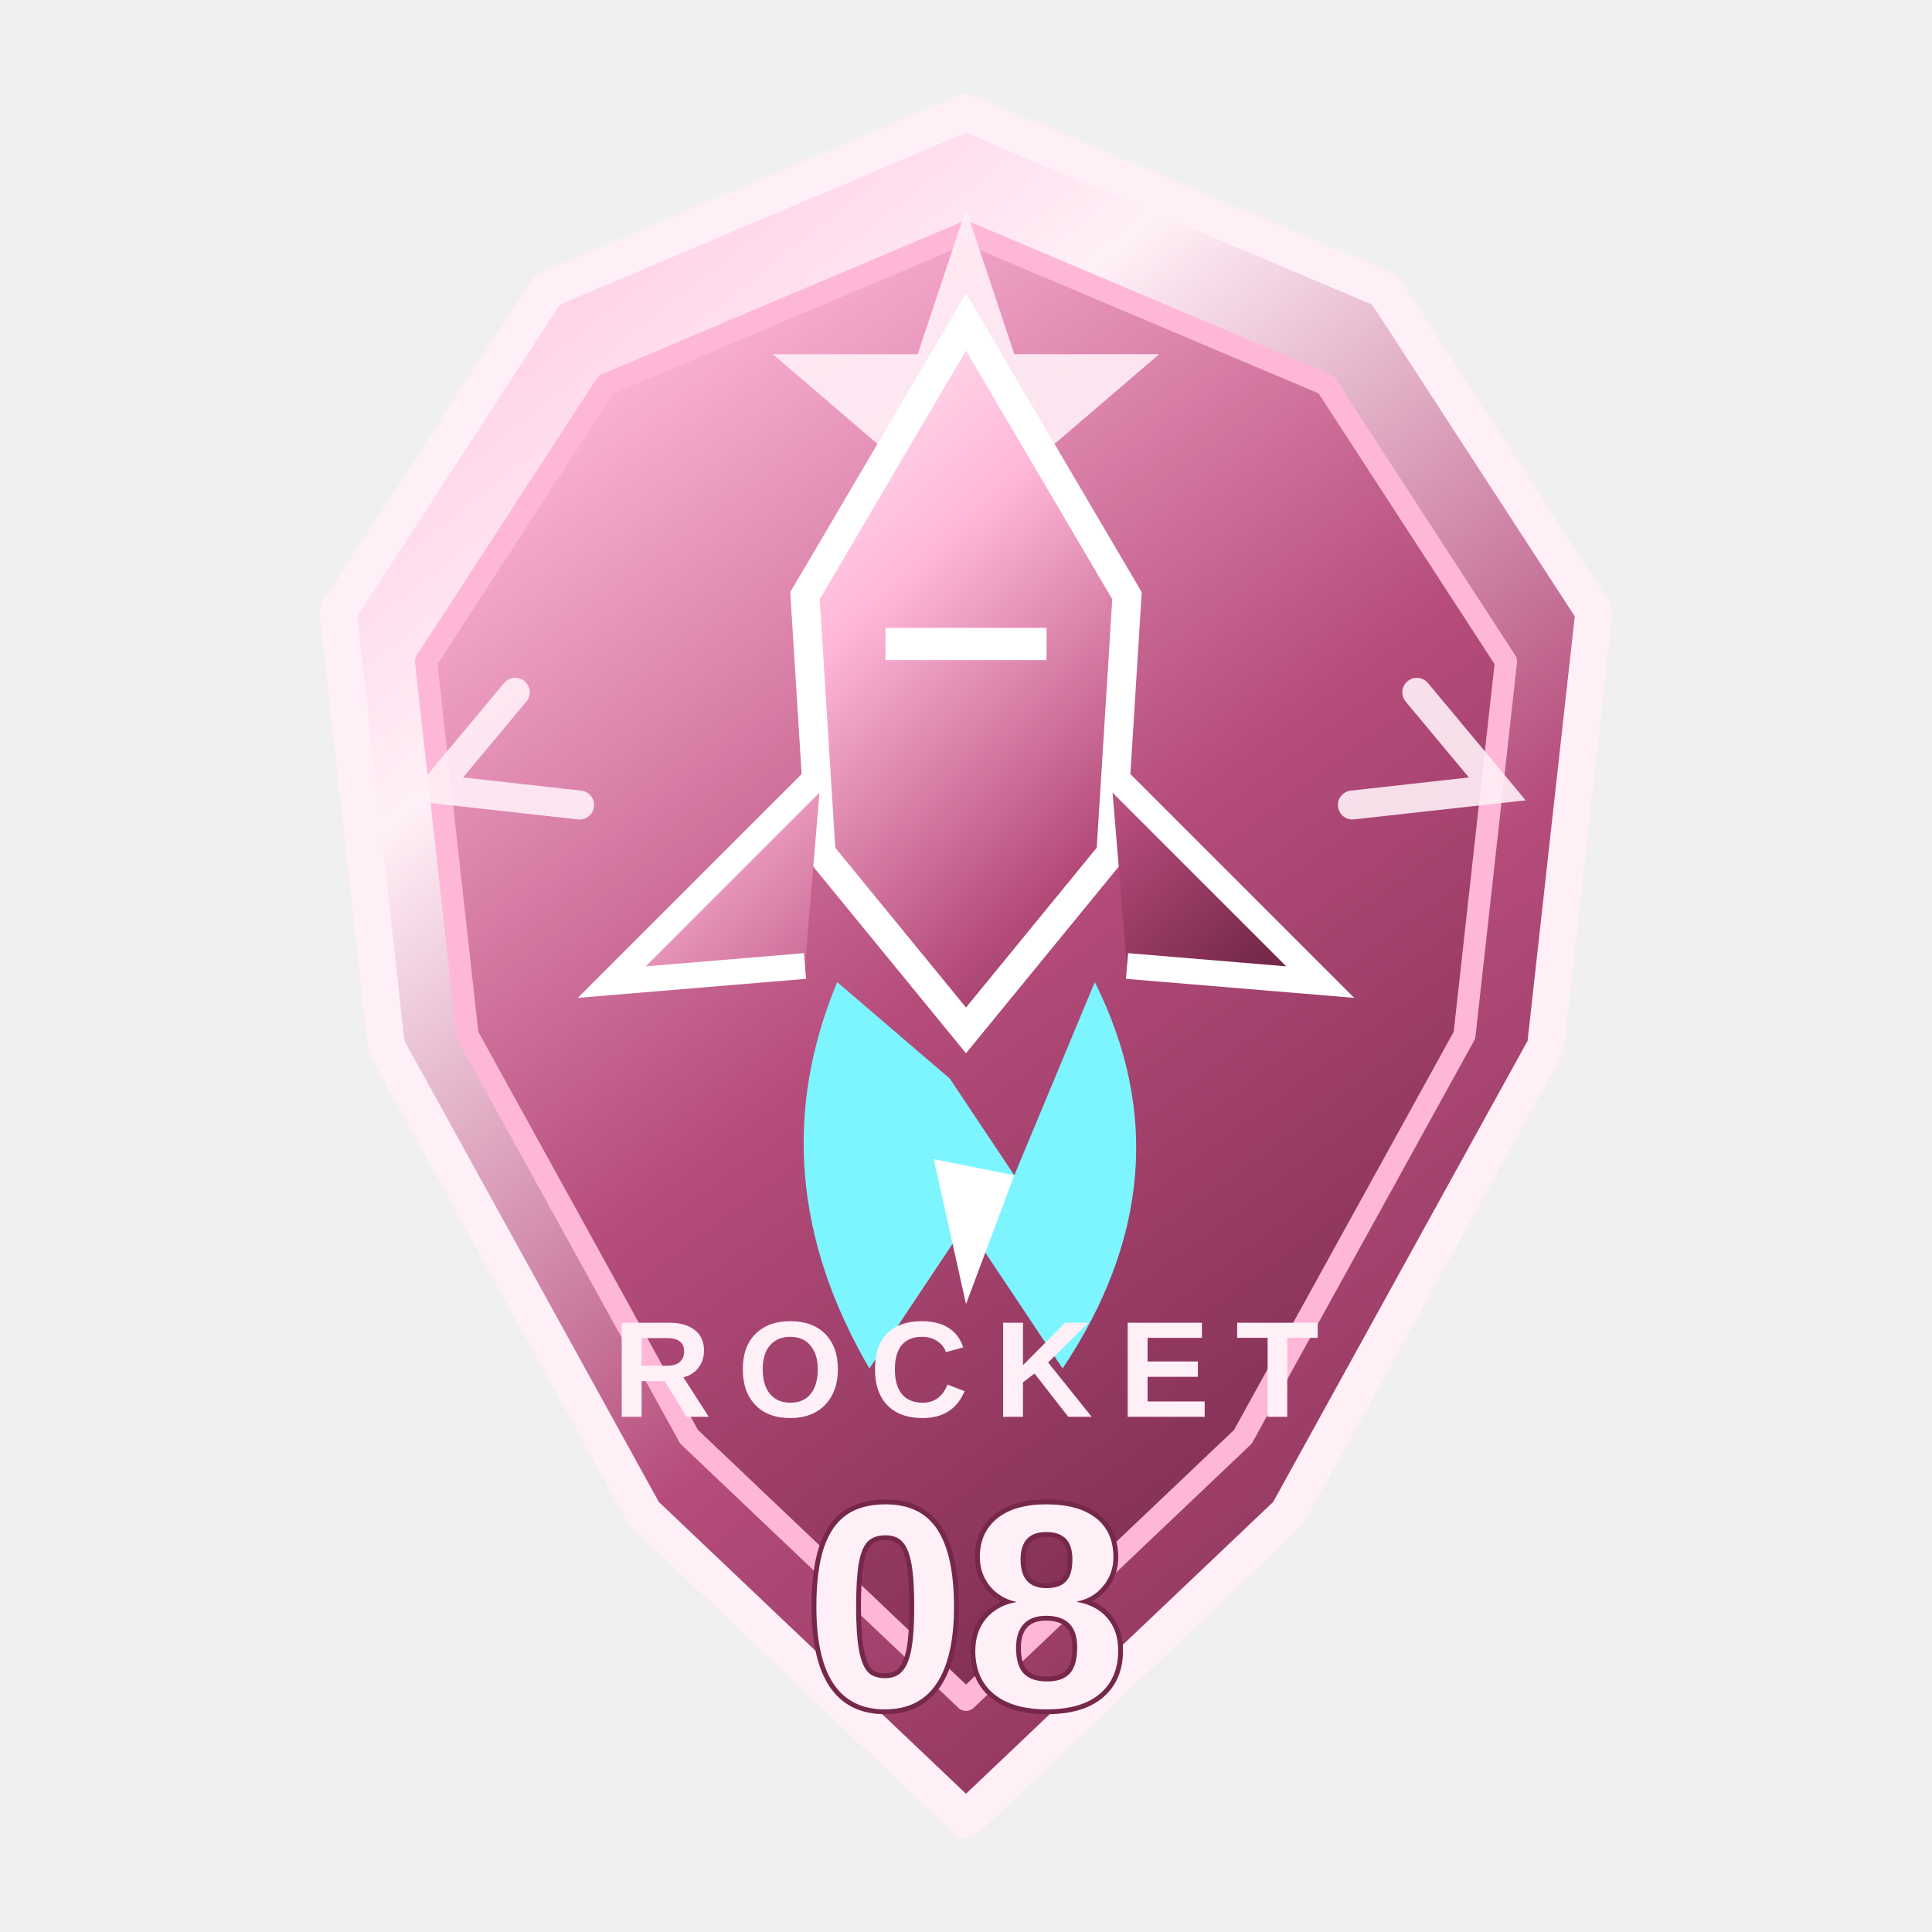
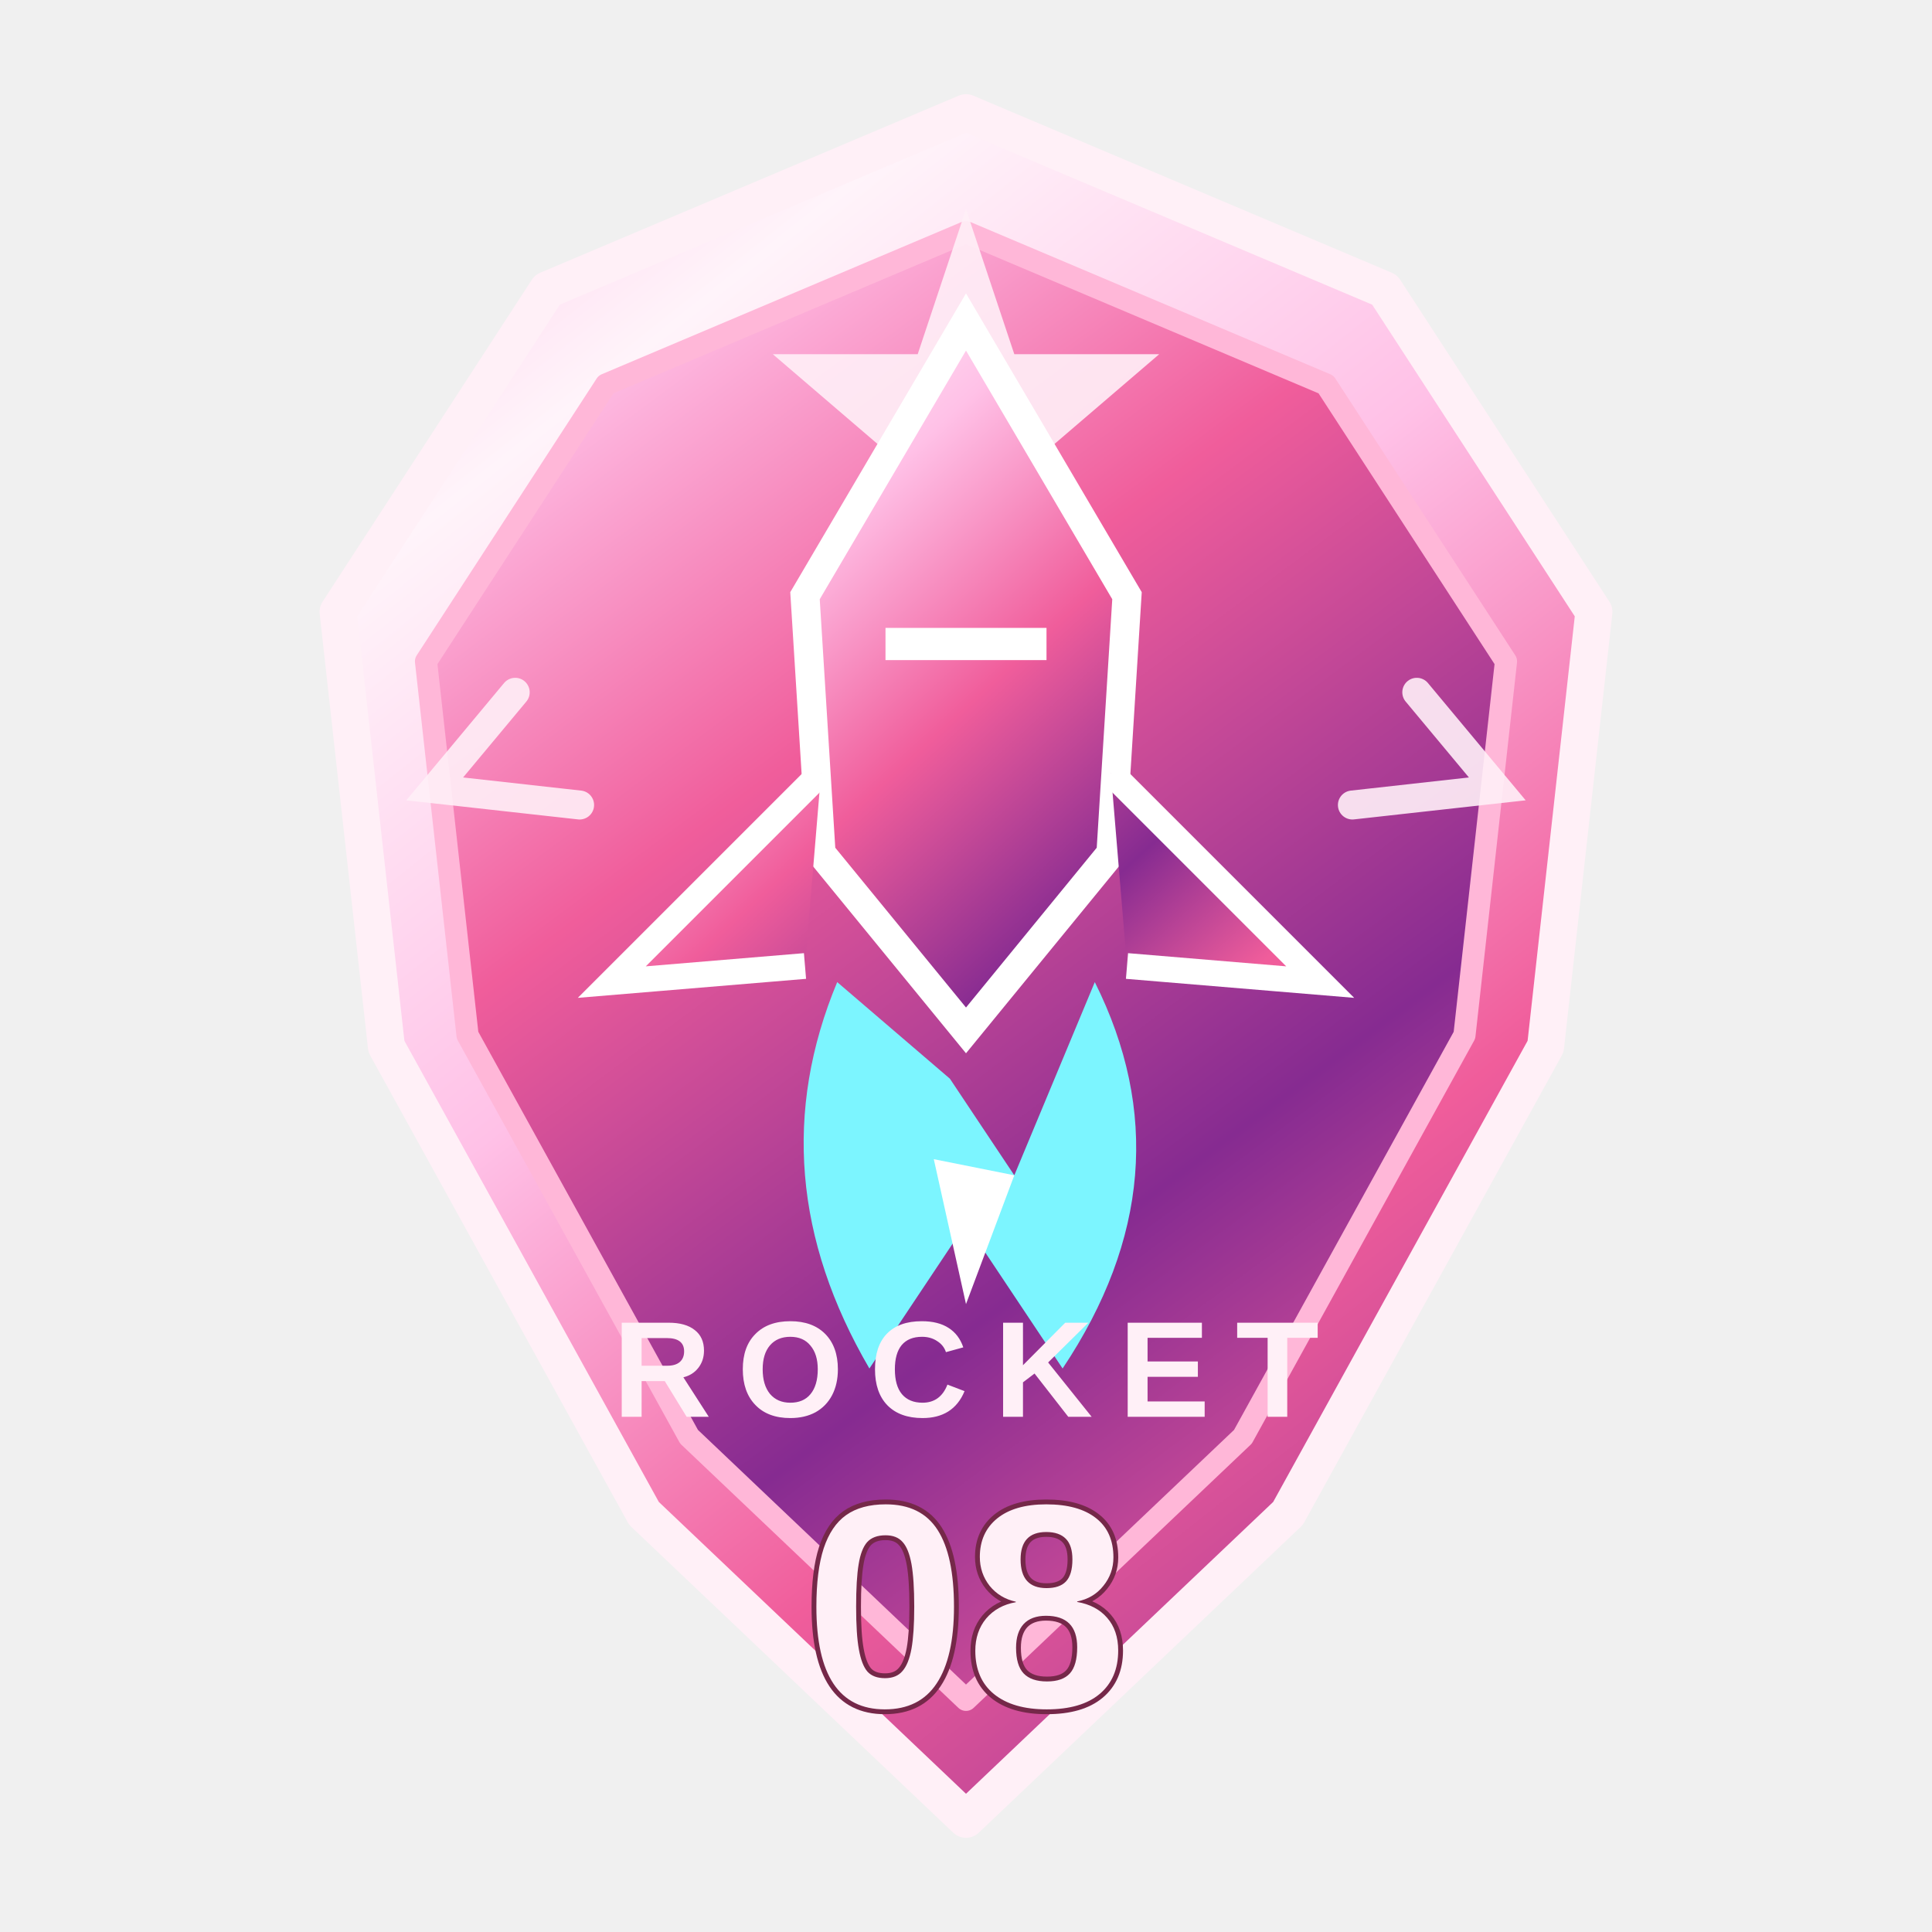
<svg xmlns="http://www.w3.org/2000/svg" width="120" height="120" viewBox="0 0 120 120" fill="none">
  <defs>
    <linearGradient id="metal" x1="18" y1="8" x2="102" y2="114" gradientUnits="userSpaceOnUse">
-       <stop stop-color="#FFB7D8" />
-       <stop offset=".28" stop-color="#FFF0F7" />
-       <stop offset=".6" stop-color="#B54C7C" />
-       <stop offset="1" stop-color="#752849" />
+       <stop stop-color="#FFC1E7" />
+       <stop offset=".18" stop-color="#FFF4FA" />
+       <stop offset=".42" stop-color="#FFC1E7" />
+       <stop offset=".68" stop-color="#F05D9B" />
+       <stop offset="1" stop-color="#862B91" />
    </linearGradient>
    <linearGradient id="inner" x1="30" y1="18" x2="94" y2="104" gradientUnits="userSpaceOnUse">
-       <stop stop-color="#FFB7D8" />
-       <stop offset=".48" stop-color="#B54C7C" />
-       <stop offset="1" stop-color="#752849" />
+       <stop stop-color="#FFC1E7" />
+       <stop offset=".3" stop-color="#F05D9B" />
+       <stop offset=".68" stop-color="#862B91" />
+       <stop offset="1" stop-color="#F05D9B" />
    </linearGradient>
    <linearGradient id="rocketBody" x1="42" y1="25" x2="76" y2="62" gradientUnits="userSpaceOnUse">
-       <stop stop-color="#FFF0F7" />
-       <stop offset=".35" stop-color="#FFB7D8" />
-       <stop offset=".75" stop-color="#B54C7C" />
-       <stop offset="1" stop-color="#752849" />
+       <stop stop-color="#FFF4FA" />
+       <stop offset=".24" stop-color="#FFC1E7" />
+       <stop offset=".52" stop-color="#F05D9B" />
+       <stop offset=".8" stop-color="#862B91" />
+       <stop offset="1" stop-color="#F05D9B" />
    </linearGradient>
  </defs>
  <path d="M60 7 L86 18 L99 38 L96 65 L80 94 L60 113 L40 94 L24 65 L21 38 L34 18 Z" fill="url(#metal)" stroke="#FFF0F7" stroke-width="2.3" stroke-linejoin="round" />
  <path d="M60 7 L86 18 L99 38 L96 65 L80 94 L60 113 L40 94 L24 65 L21 38 L34 18 Z" transform="translate(60 60) scale(.86) translate(-60 -60)" fill="url(#inner)" stroke="#FFB7D8" stroke-width="1.6" stroke-linejoin="round" />
  <path d="M60 13 L63 22 L72 22 L65 28 L68 37 L60 32 L52 37 L55 28 L48 22 L57 22 Z" fill="#FFF0F7" opacity=".9" />
  <path d="M60 20 L70 37 L69 53 L60 64 L51 53 L50 37 Z" fill="url(#rocketBody)" stroke="#FFFFFF" stroke-width="1.8" />
  <path d="M51 48 L38 61 L50 60 M69 48 L82 61 L70 60" fill="url(#rocketBody)" stroke="#FFFFFF" stroke-width="1.6" />
  <path d="M55 40 H65" stroke="#FFFFFF" stroke-width="2" />
  <path d="M52 61 Q47 73 54 85 L60 76 L66 85 Q74 73 68 61 L63 73 L59 67 Z" fill="#7CF5FF" />
  <path d="M58 72 L60 81 L63 73 Z" fill="#FFFFFF" />
  <path d="M32 43 L27 49 L36 50 M88 43 L93 49 L84 50" stroke="#FFF0F7" stroke-width="1.8" stroke-linecap="round" opacity=".9" />
  <text x="60" y="88" text-anchor="middle" font-family="Arial,sans-serif" font-size="8.5" font-weight="900" letter-spacing="1.6" fill="#FFF0F7">ROCKET</text>
  <text x="60" y="106" text-anchor="middle" font-family="Arial,sans-serif" font-size="18" font-weight="900" fill="#FFF0F7" stroke="#752849" stroke-width=".6" paint-order="stroke">08</text>
</svg>
